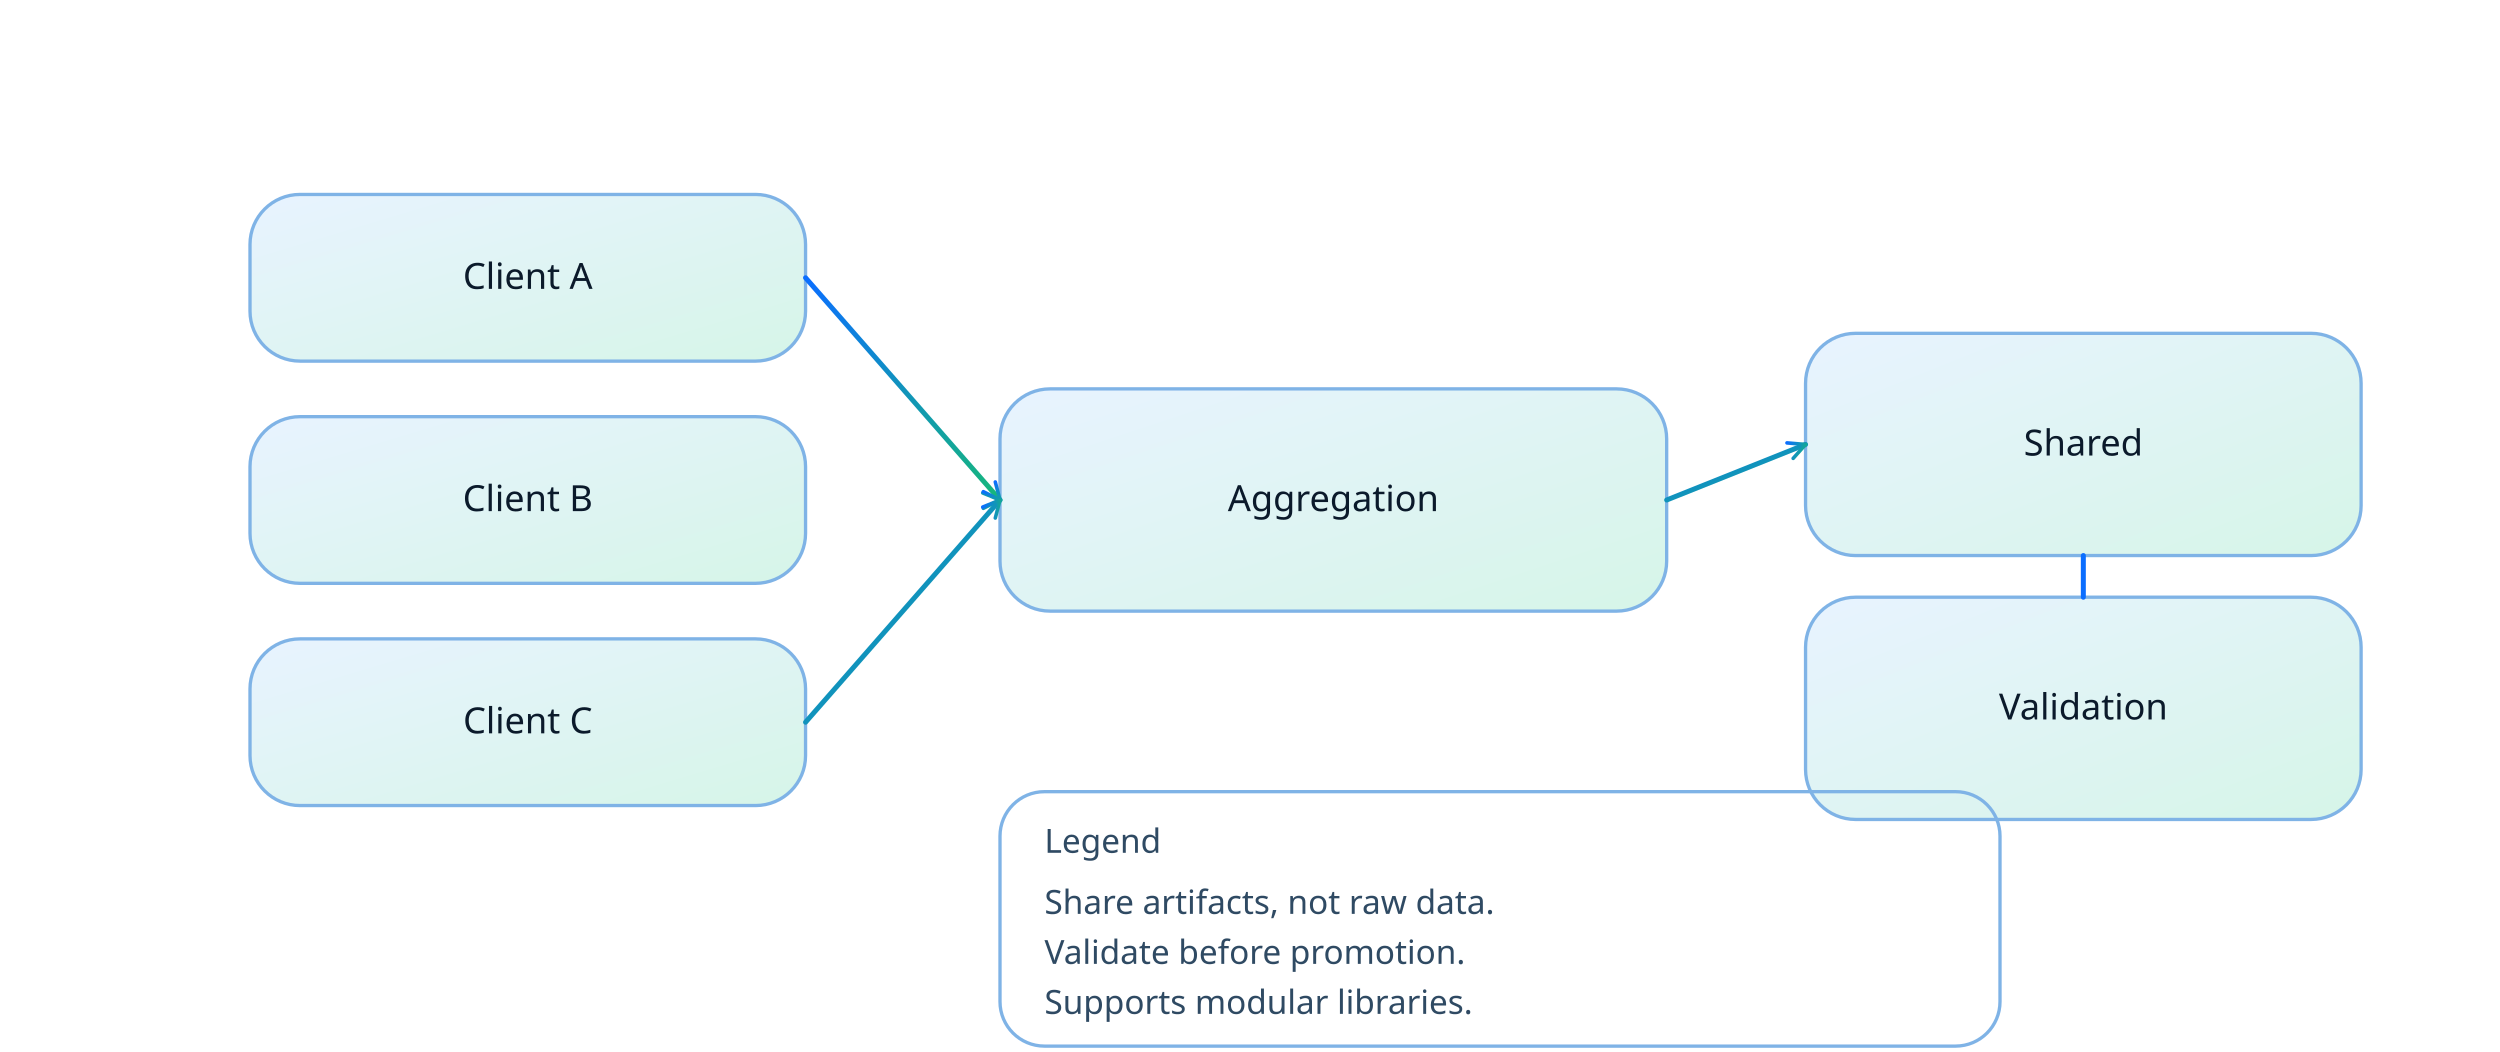
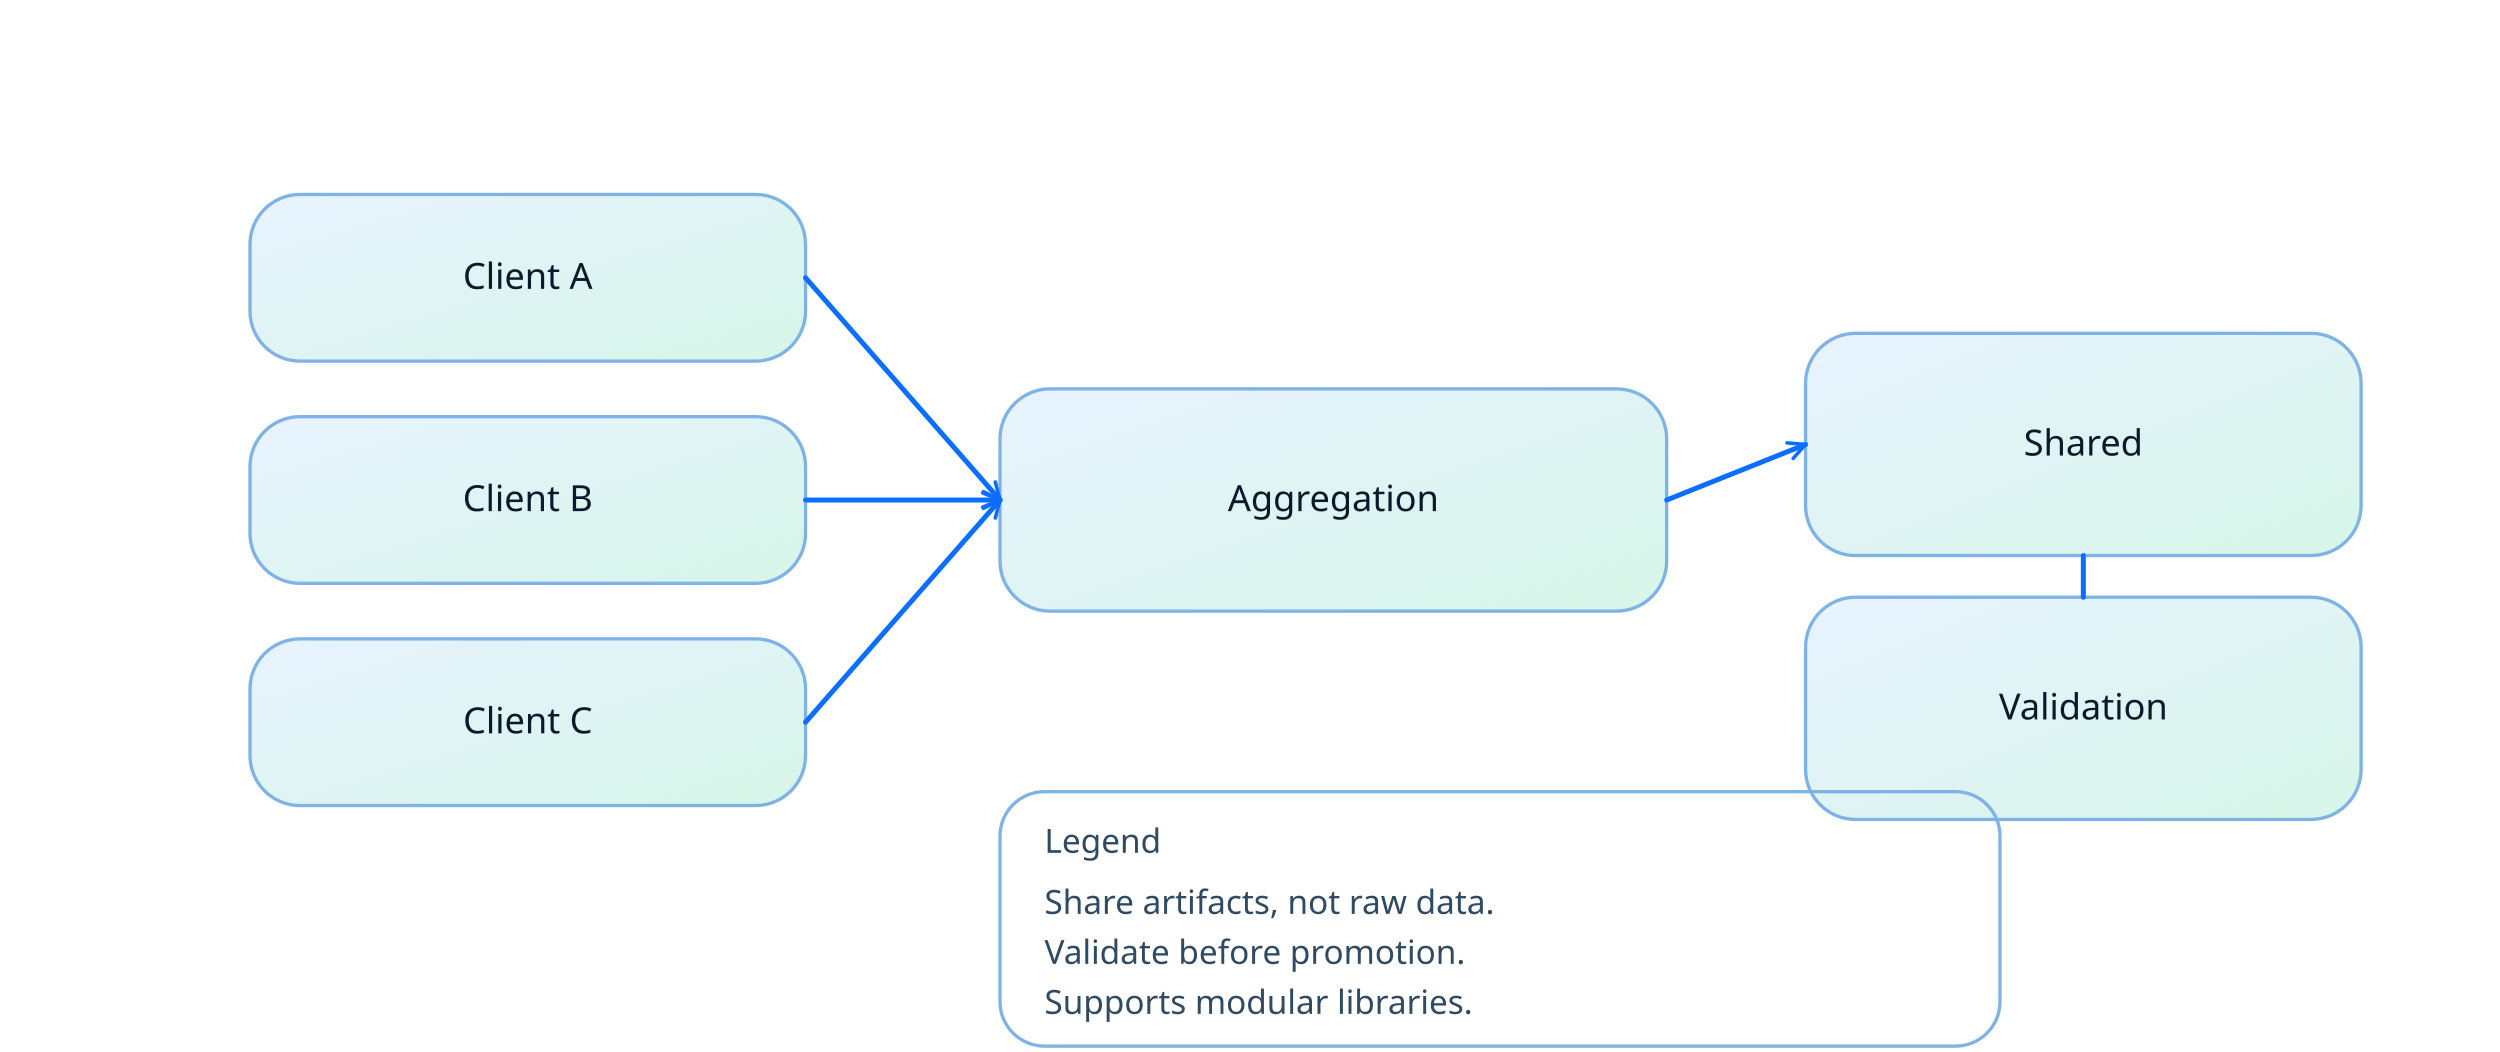
<svg xmlns="http://www.w3.org/2000/svg" viewBox="0 0 900 378.6" role="img" aria-label="Federated learning diagram">
  <defs>
    <linearGradient id="sky" x1="0" y1="0" x2="1" y2="1">
      <stop offset="0" stop-color="#e8f3ff" />
      <stop offset="1" stop-color="#d6f5e8" />
    </linearGradient>
    <linearGradient id="deep" x1="0" y1="0" x2="1" y2="1">
      <stop offset="0" stop-color="#0b6eff" />
      <stop offset="1" stop-color="#16b879" />
    </linearGradient>
-     <marker id="arrowhead-deep" markerWidth="8" markerHeight="8" refX="7" refY="4" orient="auto" markerUnits="userSpaceOnUse">
-       <path d="M 1 1 L 7 4 L 1 7" fill="none" stroke="url(#deep)" stroke-width="1.3" stroke-linecap="round" stroke-linejoin="round" />
-     </marker>
    <marker id="arrowhead-0b6eff" markerWidth="8" markerHeight="8" refX="7" refY="4" orient="auto" markerUnits="userSpaceOnUse">
      <path d="M 1 1 L 7 4 L 1 7" fill="none" stroke="#0b6eff" stroke-width="1.3" stroke-linecap="round" stroke-linejoin="round" />
    </marker>
  </defs>
  <rect x="90" y="70" rx="18" ry="18" width="200" height="60" fill="url(#sky)" stroke="#7fb3e6" stroke-width="1.2" />
  <text x="190.0" y="104.0" text-anchor="middle" font-size="13" fill="#0b1a2b" font-family="Space Grotesk">Client A</text>
  <rect x="90" y="150" rx="18" ry="18" width="200" height="60" fill="url(#sky)" stroke="#7fb3e6" stroke-width="1.2" />
  <text x="190.0" y="184.0" text-anchor="middle" font-size="13" fill="#0b1a2b" font-family="Space Grotesk">Client B</text>
  <rect x="90" y="230" rx="18" ry="18" width="200" height="60" fill="url(#sky)" stroke="#7fb3e6" stroke-width="1.2" />
  <text x="190.0" y="264.0" text-anchor="middle" font-size="13" fill="#0b1a2b" font-family="Space Grotesk">Client C</text>
  <rect x="360" y="140" rx="18" ry="18" width="240" height="80" fill="url(#sky)" stroke="#7fb3e6" stroke-width="1.2" />
  <text x="480.0" y="184.0" text-anchor="middle" font-size="13" fill="#0b1a2b" font-family="Space Grotesk">Aggregation</text>
  <rect x="650" y="120" rx="18" ry="18" width="200" height="80" fill="url(#sky)" stroke="#7fb3e6" stroke-width="1.2" />
  <text x="750.0" y="164.0" text-anchor="middle" font-size="13" fill="#0b1a2b" font-family="Space Grotesk">Shared</text>
  <rect x="650" y="215" rx="18" ry="18" width="200" height="80" fill="url(#sky)" stroke="#7fb3e6" stroke-width="1.2" />
  <text x="750.0" y="259.0" text-anchor="middle" font-size="13" fill="#0b1a2b" font-family="Space Grotesk">Validation</text>
-   <line x1="290" y1="100" x2="360" y2="180" stroke="url(#deep)" stroke-width="1.8" stroke-linecap="round" marker-end="url(#arrowhead-deep)" />
-   <line x1="290" y1="180" x2="360" y2="180" stroke="url(#deep)" stroke-width="1.8" stroke-linecap="round" marker-end="url(#arrowhead-deep)" />
-   <line x1="290" y1="260" x2="360" y2="180" stroke="url(#deep)" stroke-width="1.8" stroke-linecap="round" marker-end="url(#arrowhead-deep)" />
-   <line x1="600" y1="180" x2="650" y2="160" stroke="url(#deep)" stroke-width="1.8" stroke-linecap="round" marker-end="url(#arrowhead-deep)" />
+   <line x1="290" y1="100" x2="360" y2="180" stroke="#0b6eff" stroke-width="1.8" stroke-linecap="round" marker-end="url(#arrowhead-0b6eff)" />
+   <line x1="290" y1="180" x2="360" y2="180" stroke="#0b6eff" stroke-width="1.8" stroke-linecap="round" marker-end="url(#arrowhead-0b6eff)" />
+   <line x1="290" y1="260" x2="360" y2="180" stroke="#0b6eff" stroke-width="1.8" stroke-linecap="round" marker-end="url(#arrowhead-0b6eff)" />
+   <line x1="600" y1="180" x2="650" y2="160" stroke="#0b6eff" stroke-width="1.8" stroke-linecap="round" marker-end="url(#arrowhead-0b6eff)" />
  <line x1="750" y1="200" x2="750" y2="215" stroke="#0b6eff" stroke-width="1.8" stroke-linecap="round" />
  <rect x="360" y="285" width="360" height="91.6" rx="16" ry="16" fill="none" stroke="#7fb3e6" stroke-width="1.2" />
  <text x="376" y="307" text-anchor="start" font-size="12" fill="#2f4a63" font-family="Space Grotesk">Legend</text>
  <text x="376" y="329" text-anchor="start" font-size="12" fill="#2f4a63" font-family="Space Grotesk">Share artifacts, not raw data.</text>
  <text x="376" y="347" text-anchor="start" font-size="12" fill="#2f4a63" font-family="Space Grotesk">Validate before promotion.</text>
  <text x="376" y="365" text-anchor="start" font-size="12" fill="#2f4a63" font-family="Space Grotesk">Supports modular libraries.</text>
</svg>
